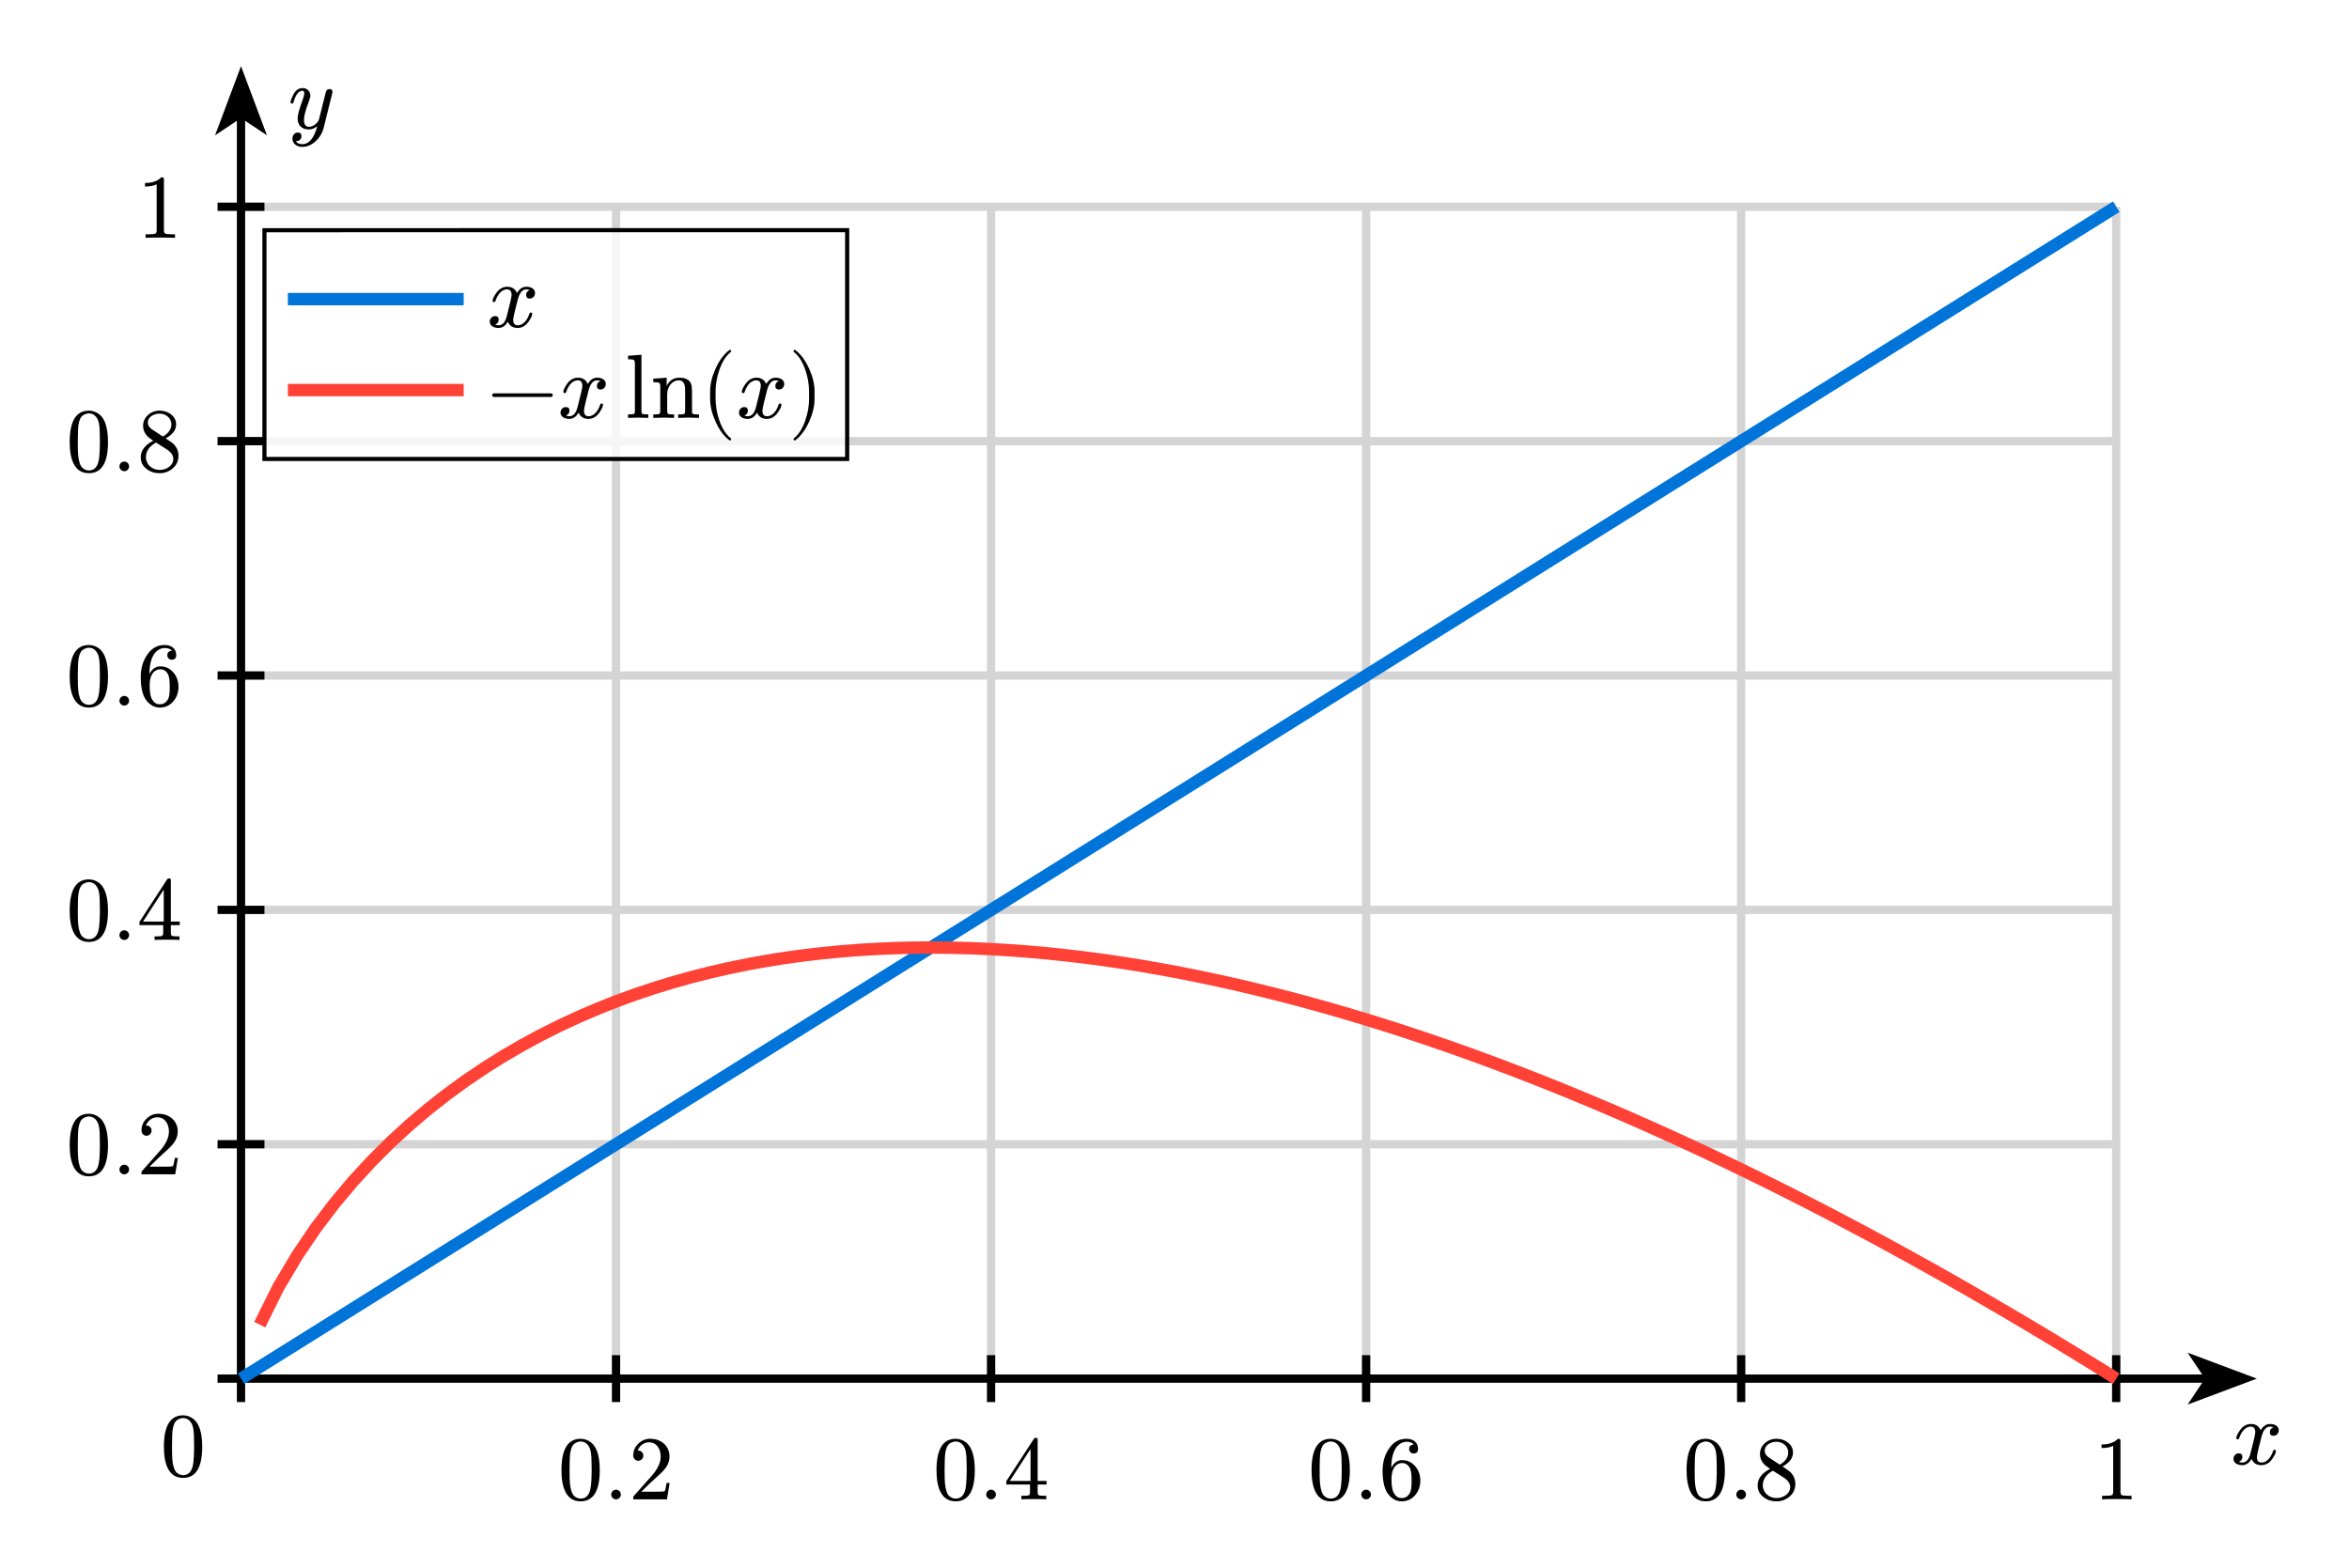
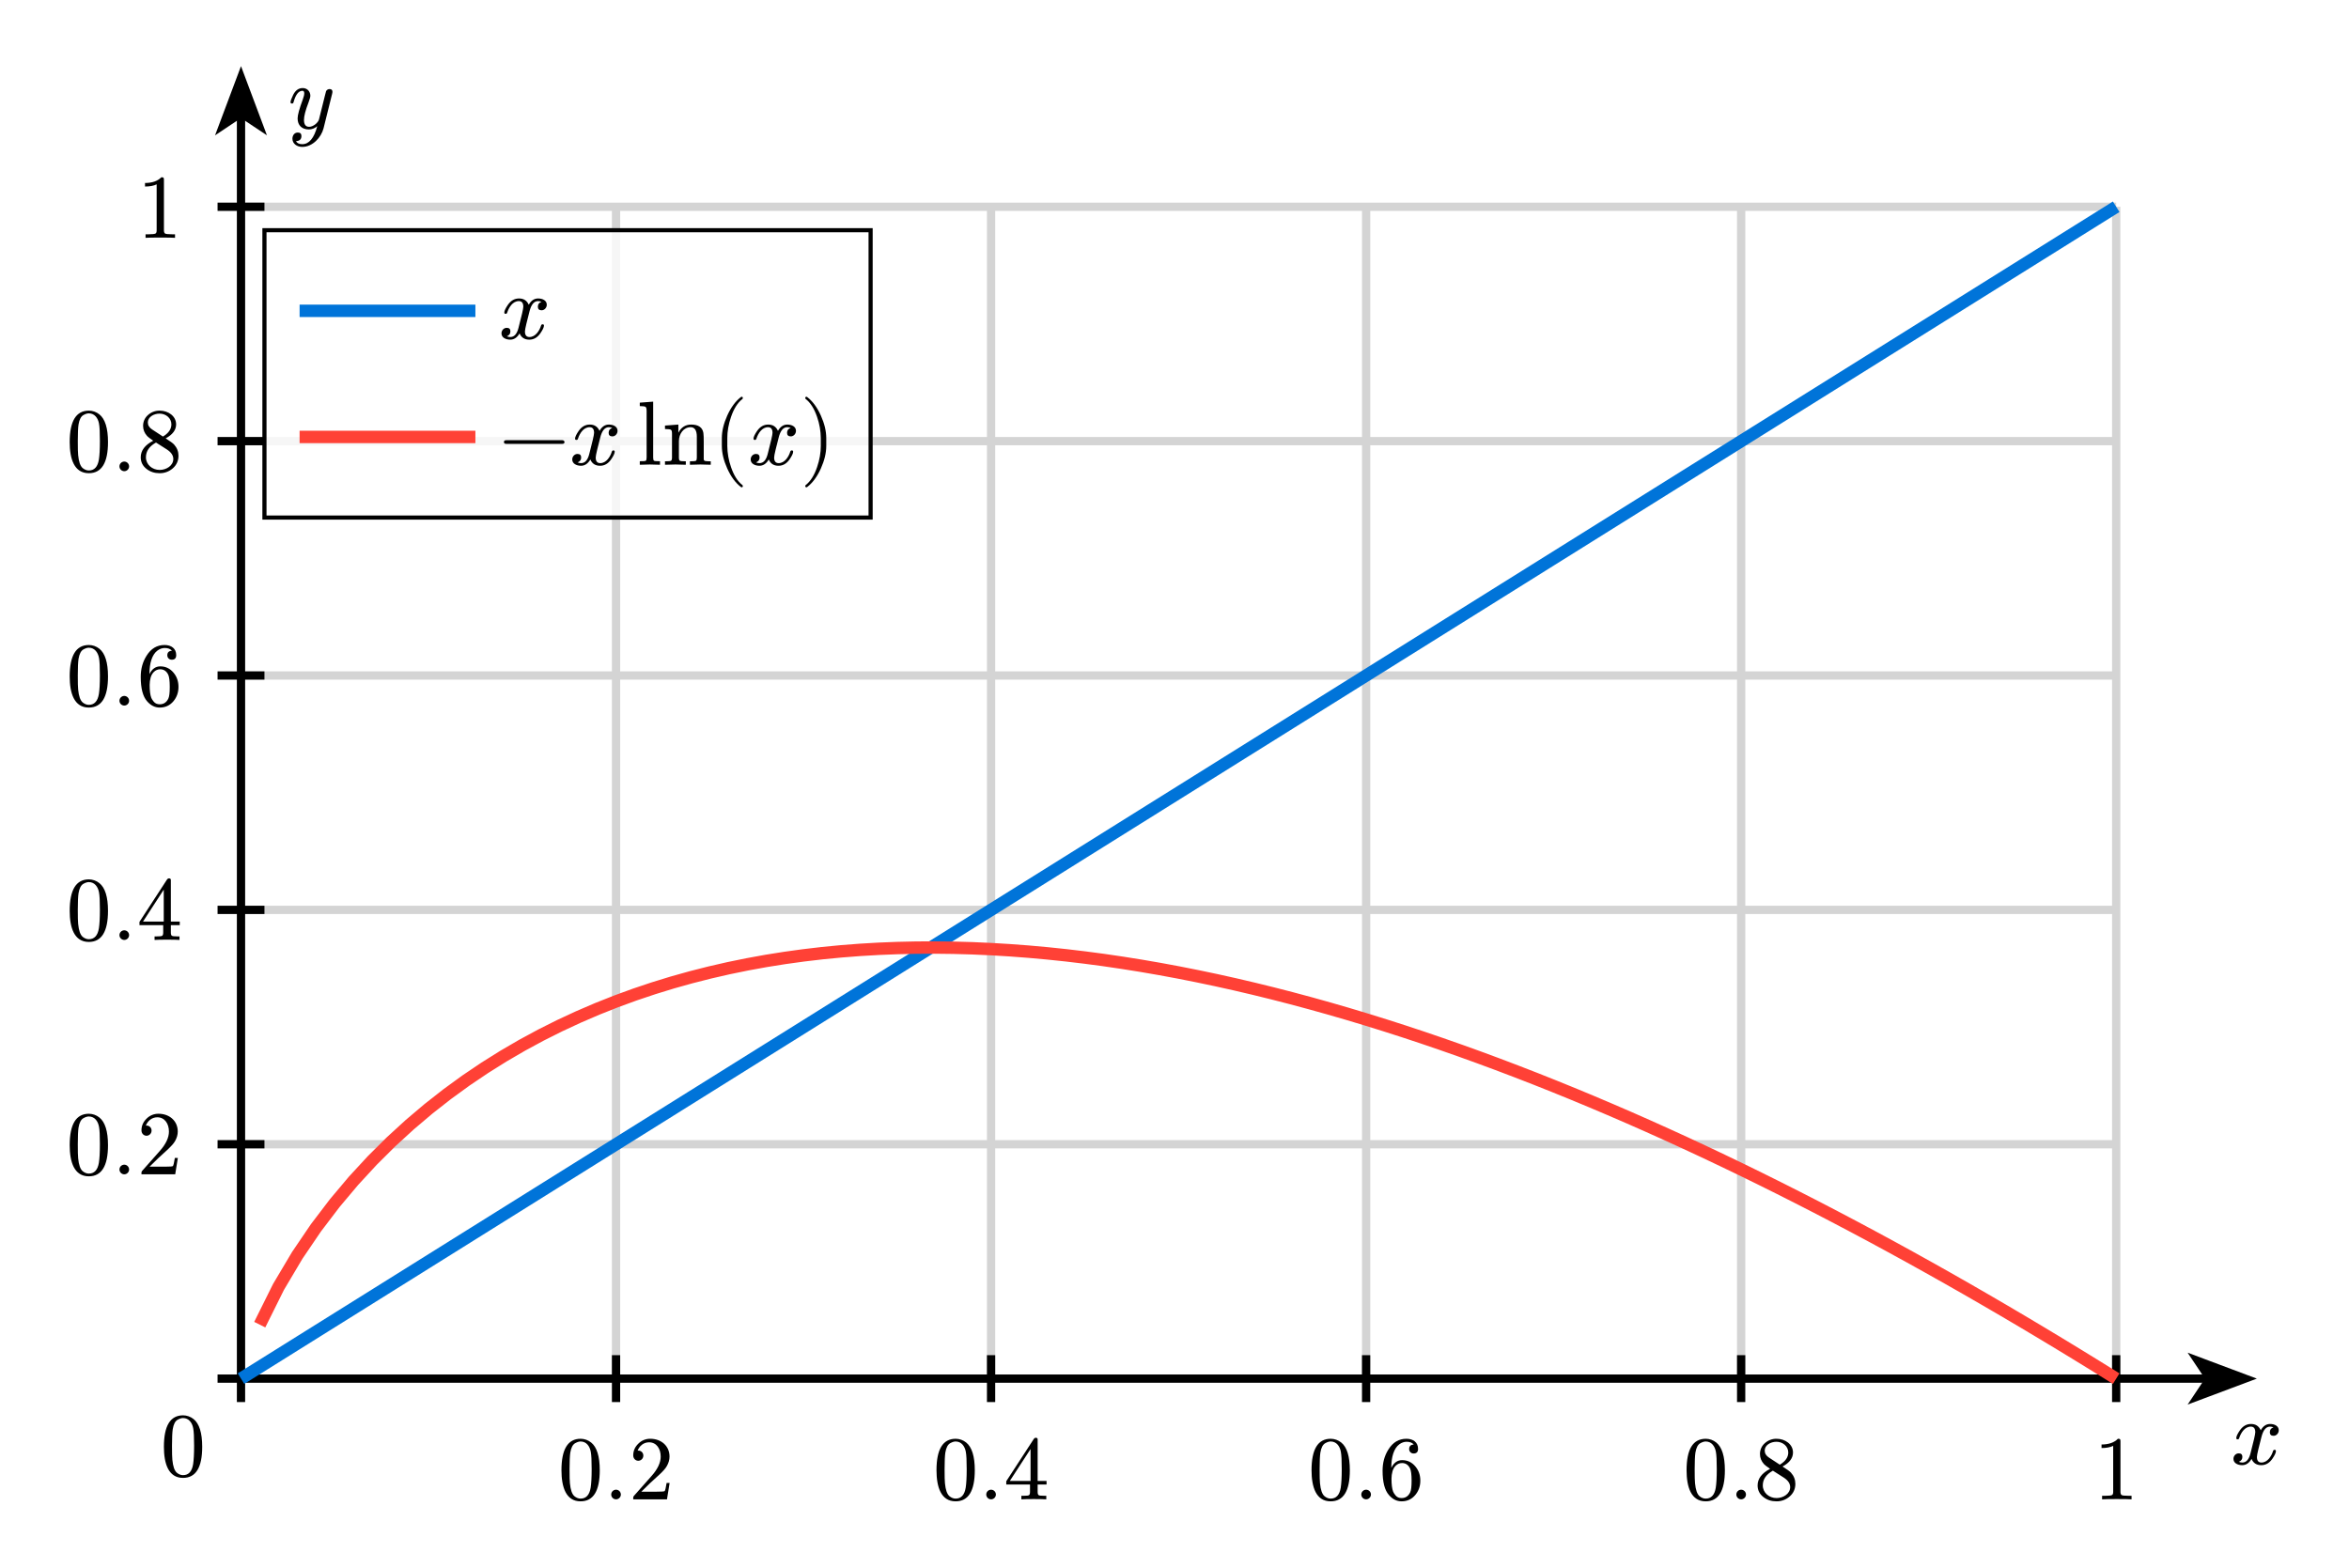
<svg xmlns="http://www.w3.org/2000/svg" xmlns:xlink="http://www.w3.org/1999/xlink" width="378.76" height="252.776" viewBox="0 0 284.07 189.582">
  <path fill="none" stroke="#d4d4d4" d="M74.499 166.74V25.008m45.354 141.732V25.008m45.355 141.732V25.008m45.354 141.732V25.008m45.354 141.732V25.008M29.145 138.394h226.771M29.145 110.047h226.771M29.145 81.7h226.771M29.145 53.354h226.771M29.145 25.008h226.771" />
  <path fill="none" stroke="#000" d="M26.31 166.74h240.938" />
  <path stroke="#000" d="m271.5 166.74-5.67-2.126 1.418 2.126-1.417 2.126z" />
  <path fill="none" stroke="#000" d="M74.499 169.575v-5.67" />
  <path fill="none" d="M67.47 173.827h14.058v7.755H67.47z" />
  <use xlink:href="#a" transform="matrix(1 0 0 -1 67.47 181.34)" />
  <use xlink:href="#b" transform="matrix(1 0 0 -1 72.97 181.34)" />
  <use xlink:href="#c" transform="matrix(1 0 0 -1 76.028 181.34)" />
  <path fill="none" stroke="#000" d="M119.853 169.575v-5.67" />
  <path fill="none" d="M112.824 173.827h14.058v7.755h-14.058z" />
  <use xlink:href="#a" transform="matrix(1 0 0 -1 112.824 181.34)" />
  <use xlink:href="#b" transform="matrix(1 0 0 -1 118.324 181.34)" />
  <use xlink:href="#d" transform="matrix(1 0 0 -1 121.382 181.34)" />
  <path fill="none" stroke="#000" d="M165.208 169.575v-5.67" />
  <path fill="none" d="M158.179 173.827h14.058v7.755h-14.058z" />
  <use xlink:href="#a" transform="matrix(1 0 0 -1 158.179 181.34)" />
  <use xlink:href="#b" transform="matrix(1 0 0 -1 163.679 181.34)" />
  <use xlink:href="#e" transform="matrix(1 0 0 -1 166.737 181.34)" />
  <path fill="none" stroke="#000" d="M210.562 169.575v-5.67" />
  <path fill="none" d="M203.533 173.827h14.058v7.755h-14.058z" />
  <use xlink:href="#a" transform="matrix(1 0 0 -1 203.533 181.34)" />
  <use xlink:href="#b" transform="matrix(1 0 0 -1 209.033 181.34)" />
  <use xlink:href="#f" transform="matrix(1 0 0 -1 212.09 181.34)" />
  <path fill="none" stroke="#000" d="M255.916 169.575v-5.67" />
  <path fill="none" d="M253.166 173.827h5.5v7.513h-5.5z" />
  <use xlink:href="#g" transform="matrix(1 0 0 -1 253.166 181.34)" />
  <path fill="none" d="M269.778 169.575h6.292v7.634h-6.292z" />
  <use xlink:href="#h" transform="matrix(1 0 0 -1 269.778 177.088)" />
  <path fill="none" stroke="#000" d="M29.145 169.575V13.676" />
  <path stroke="#000" d="m29.145 9.424-2.126 5.67 2.126-1.418 2.126 1.417z" />
  <path fill="none" stroke="#000" d="M26.31 138.394h5.67" />
  <path fill="none" d="M8 134.516h14.058v7.755H8z" />
  <use xlink:href="#a" transform="matrix(1 0 0 -1 8 142.03)" />
  <use xlink:href="#b" transform="matrix(1 0 0 -1 13.5 142.03)" />
  <use xlink:href="#c" transform="matrix(1 0 0 -1 16.558 142.03)" />
  <path fill="none" stroke="#000" d="M26.31 110.047h5.67" />
  <path fill="none" d="M8 106.17h14.058v7.755H8z" />
  <use xlink:href="#a" transform="matrix(1 0 0 -1 8 113.683)" />
  <use xlink:href="#b" transform="matrix(1 0 0 -1 13.5 113.683)" />
  <use xlink:href="#d" transform="matrix(1 0 0 -1 16.558 113.683)" />
  <path fill="none" stroke="#000" d="M26.31 81.7h5.67" />
  <path fill="none" d="M8 77.823h14.058v7.755H8z" />
  <use xlink:href="#a" transform="matrix(1 0 0 -1 8 85.336)" />
  <use xlink:href="#b" transform="matrix(1 0 0 -1 13.5 85.336)" />
  <use xlink:href="#e" transform="matrix(1 0 0 -1 16.558 85.336)" />
  <path fill="none" stroke="#000" d="M26.31 53.354h5.67" />
  <path fill="none" d="M8 49.477h14.058v7.755H8z" />
  <use xlink:href="#a" transform="matrix(1 0 0 -1 8 56.99)" />
  <use xlink:href="#b" transform="matrix(1 0 0 -1 13.5 56.99)" />
  <use xlink:href="#f" transform="matrix(1 0 0 -1 16.558 56.99)" />
  <path fill="none" stroke="#000" d="M26.31 25.008h5.67" />
  <path fill="none" d="M16.558 21.251h5.5v7.513h-5.5z" />
  <use xlink:href="#g" transform="matrix(1 0 0 -1 16.558 28.764)" />
  <path fill="none" d="M34.814 8h5.39v9.768h-5.39z" />
  <use xlink:href="#i" transform="matrix(1 0 0 -1 34.814 15.513)" />
  <path fill="none" d="M19.393 170.992h5.5v7.755h-5.5z" />
  <use xlink:href="#a" transform="matrix(1 0 0 -1 19.393 178.505)" />
  <path fill="none" stroke="#0074d9" stroke-width="1.5" d="m29.145 166.74 4.628-2.892 4.628-2.893 4.628-2.892 4.628-2.893 4.628-2.892 4.628-2.893 4.628-2.892 4.628-2.893 4.628-2.892 4.628-2.893 4.628-2.892 4.628-2.893 4.628-2.892 4.628-2.893 4.628-2.892 4.628-2.893 4.627-2.892 4.628-2.893 4.628-2.892 4.628-2.893 4.628-2.892 4.628-2.893 4.628-2.892 4.628-2.893 4.628-2.892 4.628-2.893 4.628-2.892 4.628-2.893 4.628-2.892 4.628-2.893 4.628-2.892 4.628-2.893 4.628-2.892 4.628-2.893 4.628-2.892 4.628-2.893 4.628-2.892 4.628-2.893 4.628-2.892 4.628-2.893 4.628-2.892 4.628-2.893 4.628-2.892 4.628-2.893 4.628-2.892 4.628-2.893 4.628-2.892 4.628-2.893 4.628-2.892" />
  <path fill="none" stroke="#ff4136" stroke-width="1.5" d="m31.412 160.213 2.268-4.562 2.268-3.82 2.267-3.34 2.268-2.98 2.268-2.696 2.268-2.458 2.267-2.255 2.268-2.077 2.268-1.92 2.267-1.777 2.268-1.649 2.268-1.53 2.268-1.421 2.267-1.32 2.268-1.226 2.268-1.136 2.268-1.053 2.267-.975 2.268-.9 2.268-.829 2.267-.761 2.268-.697 2.268-.635 2.268-.577 2.267-.519 2.268-.465 2.268-.413 2.267-.361 2.268-.313 2.268-.266 2.268-.22 2.267-.176 2.268-.133 2.268-.09 2.267-.051 2.268-.011 2.268.027 2.268.064 2.267.101 2.268.136 2.268.171 2.267.205 2.268.237 2.268.27 2.268.3 2.267.333 2.268.362 2.268.392 2.267.42 2.268.45 2.268.476 2.268.504 2.267.531 2.268.557 2.268.583 2.267.608 2.268.633 2.268.657 2.268.682 2.267.705 2.268.728 2.268.751 2.267.774 2.268.796 2.268.817 2.268.84 2.267.86 2.268.88 2.268.903 2.267.921 2.268.942 2.268.962 2.268.98 2.267 1 2.268 1.02 2.268 1.037 2.268 1.056 2.267 1.075 2.268 1.092 2.268 1.11 2.267 1.127 2.268 1.145 2.268 1.161 2.268 1.18 2.267 1.194 2.268 1.212 2.268 1.228 2.267 1.244 2.268 1.26 2.268 1.276 2.268 1.292 2.267 1.307 2.268 1.322 2.268 1.337 2.267 1.352 2.268 1.367 2.268 1.381 2.268 1.396 2.267 1.41" />
-   <path fill="#ffffffc8" stroke="#000" stroke-width=".5" d="M31.98 27.843v27.669h70.47v-27.67z" />
-   <path fill="#bfdcf5" stroke="#0074d9" stroke-width="1.5" d="M34.814 36.177h21.26" />
-   <path fill="none" d="M58.908 30.677H65.2v11h-6.292z" />
-   <use xlink:href="#h" transform="matrix(1 0 0 -1 58.908 39.543)" />
-   <path fill="#ffd0cd" stroke="#ff4136" stroke-width="1.5" d="M34.814 47.177h21.26" />
-   <path fill="none" d="M58.908 41.677h40.708v11H58.908z" />
-   <use xlink:href="#j" transform="matrix(1 0 0 -1 58.908 50.543)" />
-   <use xlink:href="#h" transform="matrix(1 0 0 -1 67.466 50.543)" />
-   <g transform="matrix(1 0 0 -1 75.592 50.543)">
+   <path fill="#ffffffc8" stroke="#000" stroke-width=".5" d="M31.98 27.843v34.755h73.305V27.843z" />
+   <path fill="#bfdcf5" stroke="#0074d9" stroke-width="1.5" d="M36.231 37.594h21.26" />
+   <path fill="none" d="M60.326 32.094h6.292v11h-6.292z" />
+   <use xlink:href="#h" transform="matrix(1 0 0 -1 60.326 40.96)" />
+   <path fill="#ffd0cd" stroke="#ff4136" stroke-width="1.5" d="M36.231 52.846h21.26" />
+   <path fill="none" d="M60.326 47.346h40.707v11H60.326z" />
+   <use xlink:href="#j" transform="matrix(1 0 0 -1 60.326 56.212)" />
+   <use xlink:href="#h" transform="matrix(1 0 0 -1 68.884 56.212)" />
+   <g transform="matrix(1 0 0 -1 77.009 56.212)">
    <use xlink:href="#k" />
    <use xlink:href="#l" x="3.058" />
  </g>
-   <use xlink:href="#m" transform="matrix(1 0 0 -1 84.766 50.543)" />
-   <use xlink:href="#h" transform="matrix(1 0 0 -1 89.045 50.543)" />
-   <use xlink:href="#n" transform="matrix(1 0 0 -1 95.337 50.543)" />
+   <use xlink:href="#m" transform="matrix(1 0 0 -1 86.183 56.212)" />
+   <use xlink:href="#h" transform="matrix(1 0 0 -1 90.462 56.212)" />
+   <use xlink:href="#n" transform="matrix(1 0 0 -1 96.754 56.212)" />
  <defs>
    <symbol id="a" overflow="visible">
      <path d="M2.739-.242C4.29-.242 5.06 1.012 5.06 3.52c0 1.683-.352 2.805-1.045 3.355a2.05 2.05 0 0 1-1.265.451C1.199 7.326.429 6.061.429 3.52c0-2.024.539-3.762 2.31-3.762m1.232 6.006c.077-.385.11-1.089.11-2.112 0-1.012-.044-1.76-.121-2.244Q3.745.088 2.739.088c-.253 0-.506.099-.737.286-.297.253-.473.77-.55 1.562-.033.275-.044.847-.044 1.716 0 .957.033 1.628.088 1.991.099.605.297.99.605 1.155.242.132.451.198.638.198.715 0 1.111-.583 1.232-1.232" />
    </symbol>
    <symbol id="b" overflow="visible">
      <path d="M2.112.583a.587.587 0 0 1-.583.583.587.587 0 0 1-.583-.583C.946.264 1.21 0 1.529 0s.583.264.583.583" />
    </symbol>
    <symbol id="c" overflow="visible">
      <path d="M2.607 7.326a2 2 0 0 1-1.441-.594C.759 6.336.55 5.874.55 5.313c0-.374.275-.649.616-.649a.62.62 0 0 1 .605.616.595.595 0 0 1-.616.616c-.033 0-.055 0-.077-.011.209.539.693 1.012 1.386 1.012.902 0 1.408-.781 1.408-1.727 0-.737-.374-1.529-1.122-2.365L.682.473C.539.308.55.319.55 0h4.081l.319 1.98h-.363c-.088-.561-.165-.88-.231-.979-.055-.055-.385-.077-.99-.077H1.529l1.067 1.045c.748.704 1.694 1.463 2.013 2.046q.33.577.33 1.155c0 1.298-1.012 2.156-2.332 2.156" />
    </symbol>
    <symbol id="d" overflow="visible">
      <path d="M3.883 7.447c-.099 0-.187-.055-.253-.154L.308 2.189v-.396h2.871V.891c0-.198-.044-.33-.121-.385S2.772.429 2.409.429h-.275V0c.319.022.825.033 1.507.033S4.829.022 5.148 0v.429h-.275c-.363 0-.572.022-.649.077s-.121.187-.121.385v.902h1.078v.429H4.103V7.26c0 .11-.077.187-.22.187m-.638-1.364V2.222H.737Z" />
    </symbol>
    <symbol id="e" overflow="visible">
      <path d="M4.213 5.544c.363 0 .539.187.539.561 0 .792-.594 1.221-1.408 1.221-.913 0-1.639-.429-2.178-1.298C.693 5.28.462 4.433.462 3.476c0-1.397.253-2.376.77-2.959.44-.506.946-.759 1.529-.759q1.007 0 1.65.759c.407.484.616 1.067.616 1.738q0 1.007-.594 1.716c-.418.506-.957.77-1.606.77-.572 0-1.012-.319-1.309-.935v.066c0 1.243.308 2.299.968 2.783.286.209.583.308.88.308.396 0 .682-.11.869-.341-.374 0-.561-.209-.561-.539 0-.308.231-.539.539-.539M3.784 3.74c.121-.253.187-.748.187-1.474 0-.715-.055-1.188-.176-1.43-.22-.451-.561-.682-1.034-.682-.319 0-.561.11-.737.33-.143.176-.242.33-.286.451-.132.341-.198.858-.198 1.562 0 .308.044.605.121.891.143.517.55 1.001 1.155 1.001.429 0 .759-.22.968-.649" />
    </symbol>
    <symbol id="f" overflow="visible">
      <path d="M2.75 7.326a2.06 2.06 0 0 1-1.408-.528 1.7 1.7 0 0 1-.594-1.331q0-.676.495-1.221.115-.132.726-.561C.968 3.168.462 2.497.462 1.683c0-.583.242-1.056.715-1.419.44-.341.957-.506 1.562-.506a2.36 2.36 0 0 1 1.606.594c.451.396.682.913.682 1.518 0 .506-.176.957-.539 1.364-.132.143-.473.396-1.012.737.847.451 1.265 1.023 1.265 1.694 0 1.001-.957 1.661-1.991 1.661m1.419-1.661c0-.572-.341-1.067-1.023-1.474l-1.309.858c-.341.22-.517.506-.517.847 0 .66.715 1.067 1.419 1.067.759 0 1.43-.539 1.43-1.298M2.75.154c-.902 0-1.661.649-1.661 1.529q0 1.106 1.221 1.782l1.298-.825c.528-.341.792-.726.792-1.166 0-.792-.825-1.32-1.65-1.32" />
    </symbol>
    <symbol id="g" overflow="visible">
      <path d="M2.959 7.326q-.677-.693-1.98-.693v-.429c.572 0 1.045.088 1.408.264V.902c0-.198-.044-.33-.143-.385S1.87.429 1.43.429h-.385V0q.413.033 1.782.033 1.37 0 1.782-.033v.429h-.385c-.451 0-.726.033-.814.088s-.143.187-.143.385v6.094c0 .264-.022.33-.308.33" />
    </symbol>
    <symbol id="h" overflow="visible">
      <path d="M5.797 4.103c0 .506-.495.759-1.045.759-.473 0-.847-.253-1.133-.759-.231.506-.616.759-1.177.759-.539 0-.979-.253-1.331-.748C.814 3.685.66 3.366.66 3.157c0-.099.055-.154.165-.154.099 0 .165.055.187.154.209.638.671 1.386 1.408 1.386.363 0 .539-.231.539-.682 0-.231-.198-1.089-.583-2.563-.187-.737-.517-1.1-.99-1.1-.154 0-.297.033-.418.088q.429.165.429.594c0 .286-.143.429-.44.429-.363 0-.638-.308-.638-.671 0-.506.517-.759 1.056-.759.462 0 .836.253 1.133.759.209-.506.605-.759 1.177-.759.528 0 .968.253 1.32.748.297.429.451.748.451.957 0 .099-.055.154-.165.154-.099 0-.154-.055-.187-.154C4.917.957 4.422.198 3.707.198c-.363 0-.55.22-.55.671 0 .143.055.451.176.946L3.707 3.3c.209.825.55 1.243 1.034 1.243.154 0 .297-.033.418-.088-.297-.099-.44-.297-.44-.594 0-.286.154-.429.451-.429.352 0 .627.319.627.671" />
    </symbol>
    <symbol id="i" overflow="visible">
      <path d="M1.793 4.862q-.742 0-1.155-.825c-.209-.429-.319-.726-.319-.891 0-.099.055-.154.176-.154.154 0 .165.066.209.231.253.869.605 1.309 1.056 1.309.143 0 .22-.099.22-.297 0-.176-.055-.429-.176-.748-.418-1.133-.627-1.892-.627-2.299 0-.836.517-1.331 1.364-1.331.363 0 .704.132 1.012.396q-.577-2.178-1.815-2.178-.561 0-.759.363.66.033.66.627c0 .275-.143.418-.44.418-.407 0-.649-.341-.649-.748 0-.605.55-.99 1.188-.99 1.265 0 2.299 1.166 2.574 2.244l1.034 4.158c.033.121.044.209.044.264 0 .22-.121.33-.352.33a.47.47 0 0 1-.418-.253 8 8 0 0 1-.154-.594l-.704-2.827C3.652.671 3.069.176 2.574.176c-.418 0-.627.275-.627.836 0 .462.187 1.166.55 2.112.143.385.22.649.22.803 0 .539-.385.935-.924.935" />
    </symbol>
    <symbol id="j" overflow="visible">
      <path d="M7.678 2.97H.88c-.176 0-.264-.077-.264-.22s.088-.22.264-.22h6.798c.176 0 .264.077.264.22 0 .132-.132.22-.264.22" />
    </symbol>
    <symbol id="k" overflow="visible">
      <path d="M1.584.033 2.805 0v.429c-.396 0-.638.011-.715.055s-.11.176-.11.385v6.765L.363 7.513v-.418c.385 0 .627-.033.704-.099s.121-.22.121-.473V.869c0-.209-.033-.341-.11-.385S.759.429.363.429V0Z" />
    </symbol>
    <symbol id="l" overflow="visible">
      <path d="M3.454 4.543c.495 0 .748-.385.748-1.166V.869c0-.209-.033-.341-.11-.385Q3.977.418 3.366.418V0l1.265.033L5.885 0v.418c-.352 0-.583.011-.693.044s-.154.11-.154.242v2.057c0 .517-.011.88-.044 1.089-.11.671-.605 1.012-1.474 1.012q-1.04 0-1.551-.99v.99L.352 4.741v-.418q.594 0 .726-.099c.088-.066.121-.209.121-.462V.869c0-.209-.044-.341-.121-.385Q.963.418.352.418V0l1.265.033L2.871 0v.418c-.407 0-.638.022-.715.066s-.121.176-.121.385v1.98c0 .891.561 1.694 1.419 1.694" />
    </symbol>
    <symbol id="m" overflow="visible">
      <path d="M3.498-2.728c.099 0 .154.055.154.154 0 .033-.022.077-.055.121-.572.44-1.034 1.166-1.375 2.167a8 8 0 0 0-.451 2.574v.924c0 .847.154 1.705.451 2.574.341 1.001.803 1.727 1.375 2.167a.18.18 0 0 1 .055.121c0 .099-.055.154-.154.154a.2.2 0 0 1-.077-.033c-.66-.506-1.21-1.254-1.661-2.255-.429-.957-.649-1.859-.649-2.728v-.924c0-.869.22-1.771.649-2.728.451-1.001 1.001-1.749 1.661-2.255a.2.2 0 0 1 .077-.033" />
    </symbol>
    <symbol id="n" overflow="visible">
      <path d="M.858-2.695c.66.506 1.21 1.254 1.661 2.255.429.957.649 1.859.649 2.728v.924c0 .869-.22 1.771-.649 2.728C2.068 6.941 1.518 7.689.858 8.195a.2.2 0 0 1-.077.033c-.099 0-.154-.055-.154-.154 0-.044.022-.088.055-.121.572-.44 1.034-1.166 1.375-2.167a8 8 0 0 0 .451-2.574v-.924c0-.847-.154-1.705-.451-2.574-.341-1.001-.803-1.727-1.375-2.167-.033-.044-.055-.088-.055-.121 0-.099.055-.154.154-.154.011 0 .044.011.077.033" />
    </symbol>
  </defs>
</svg>
